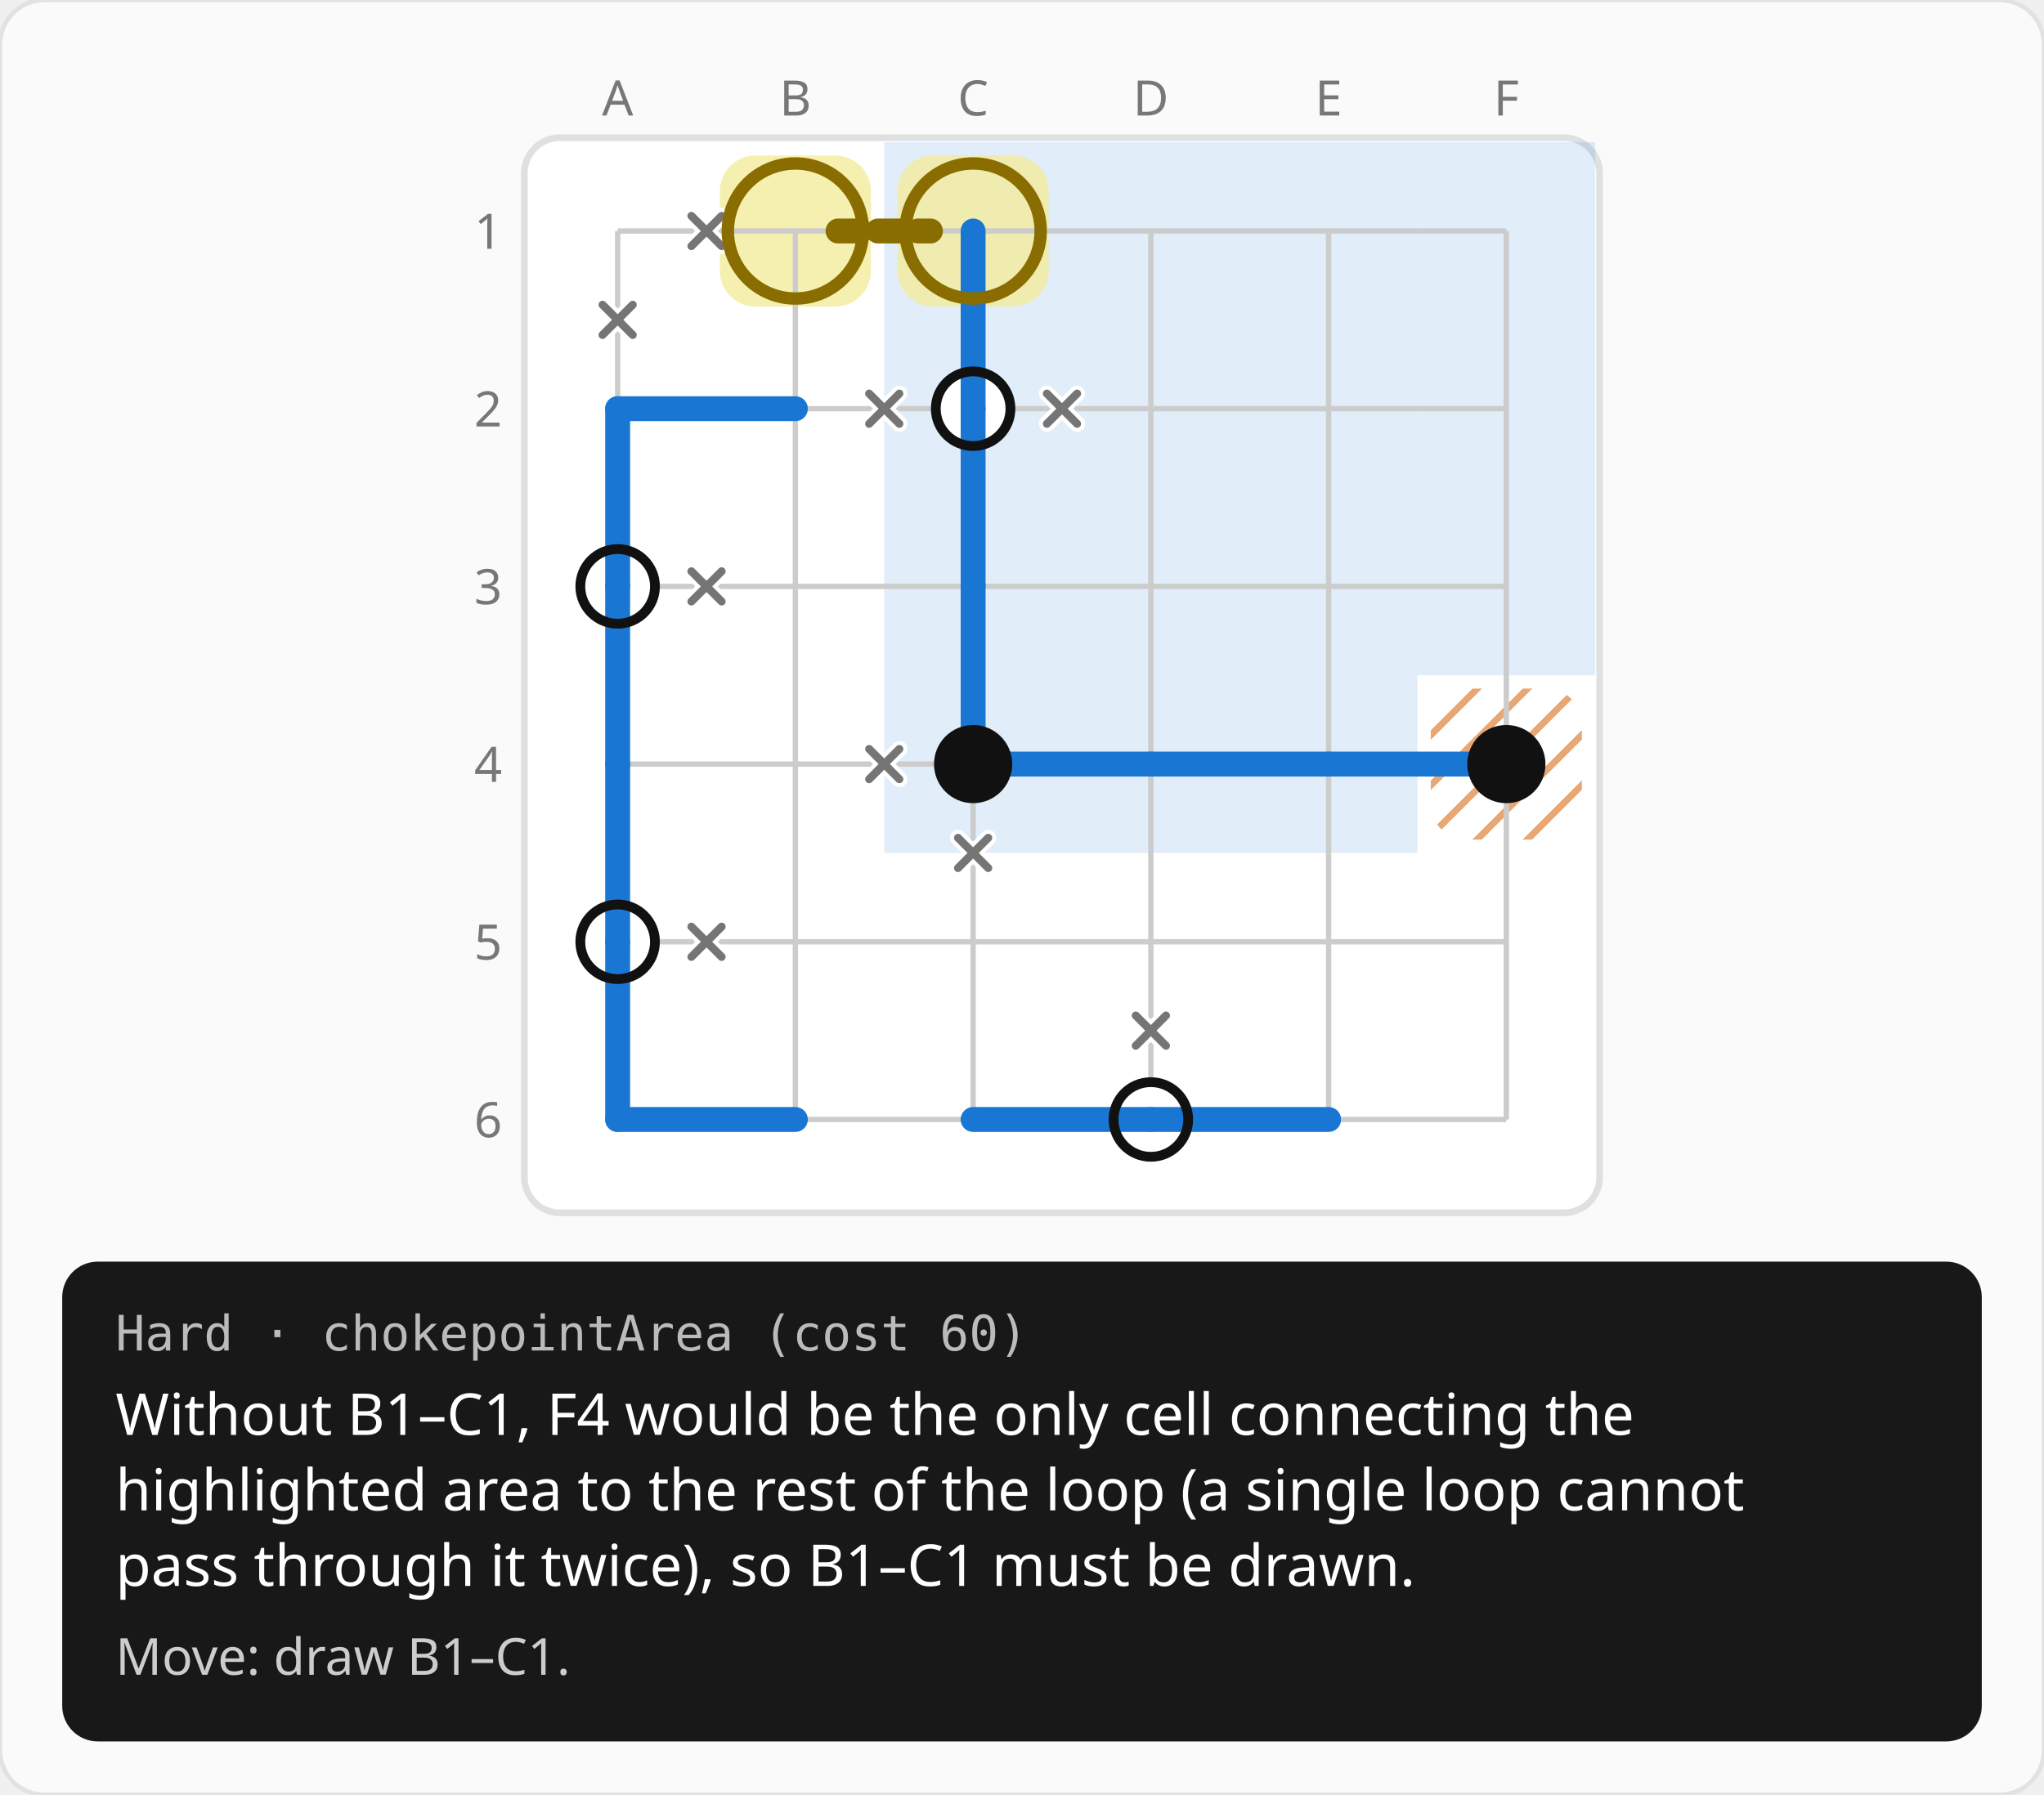
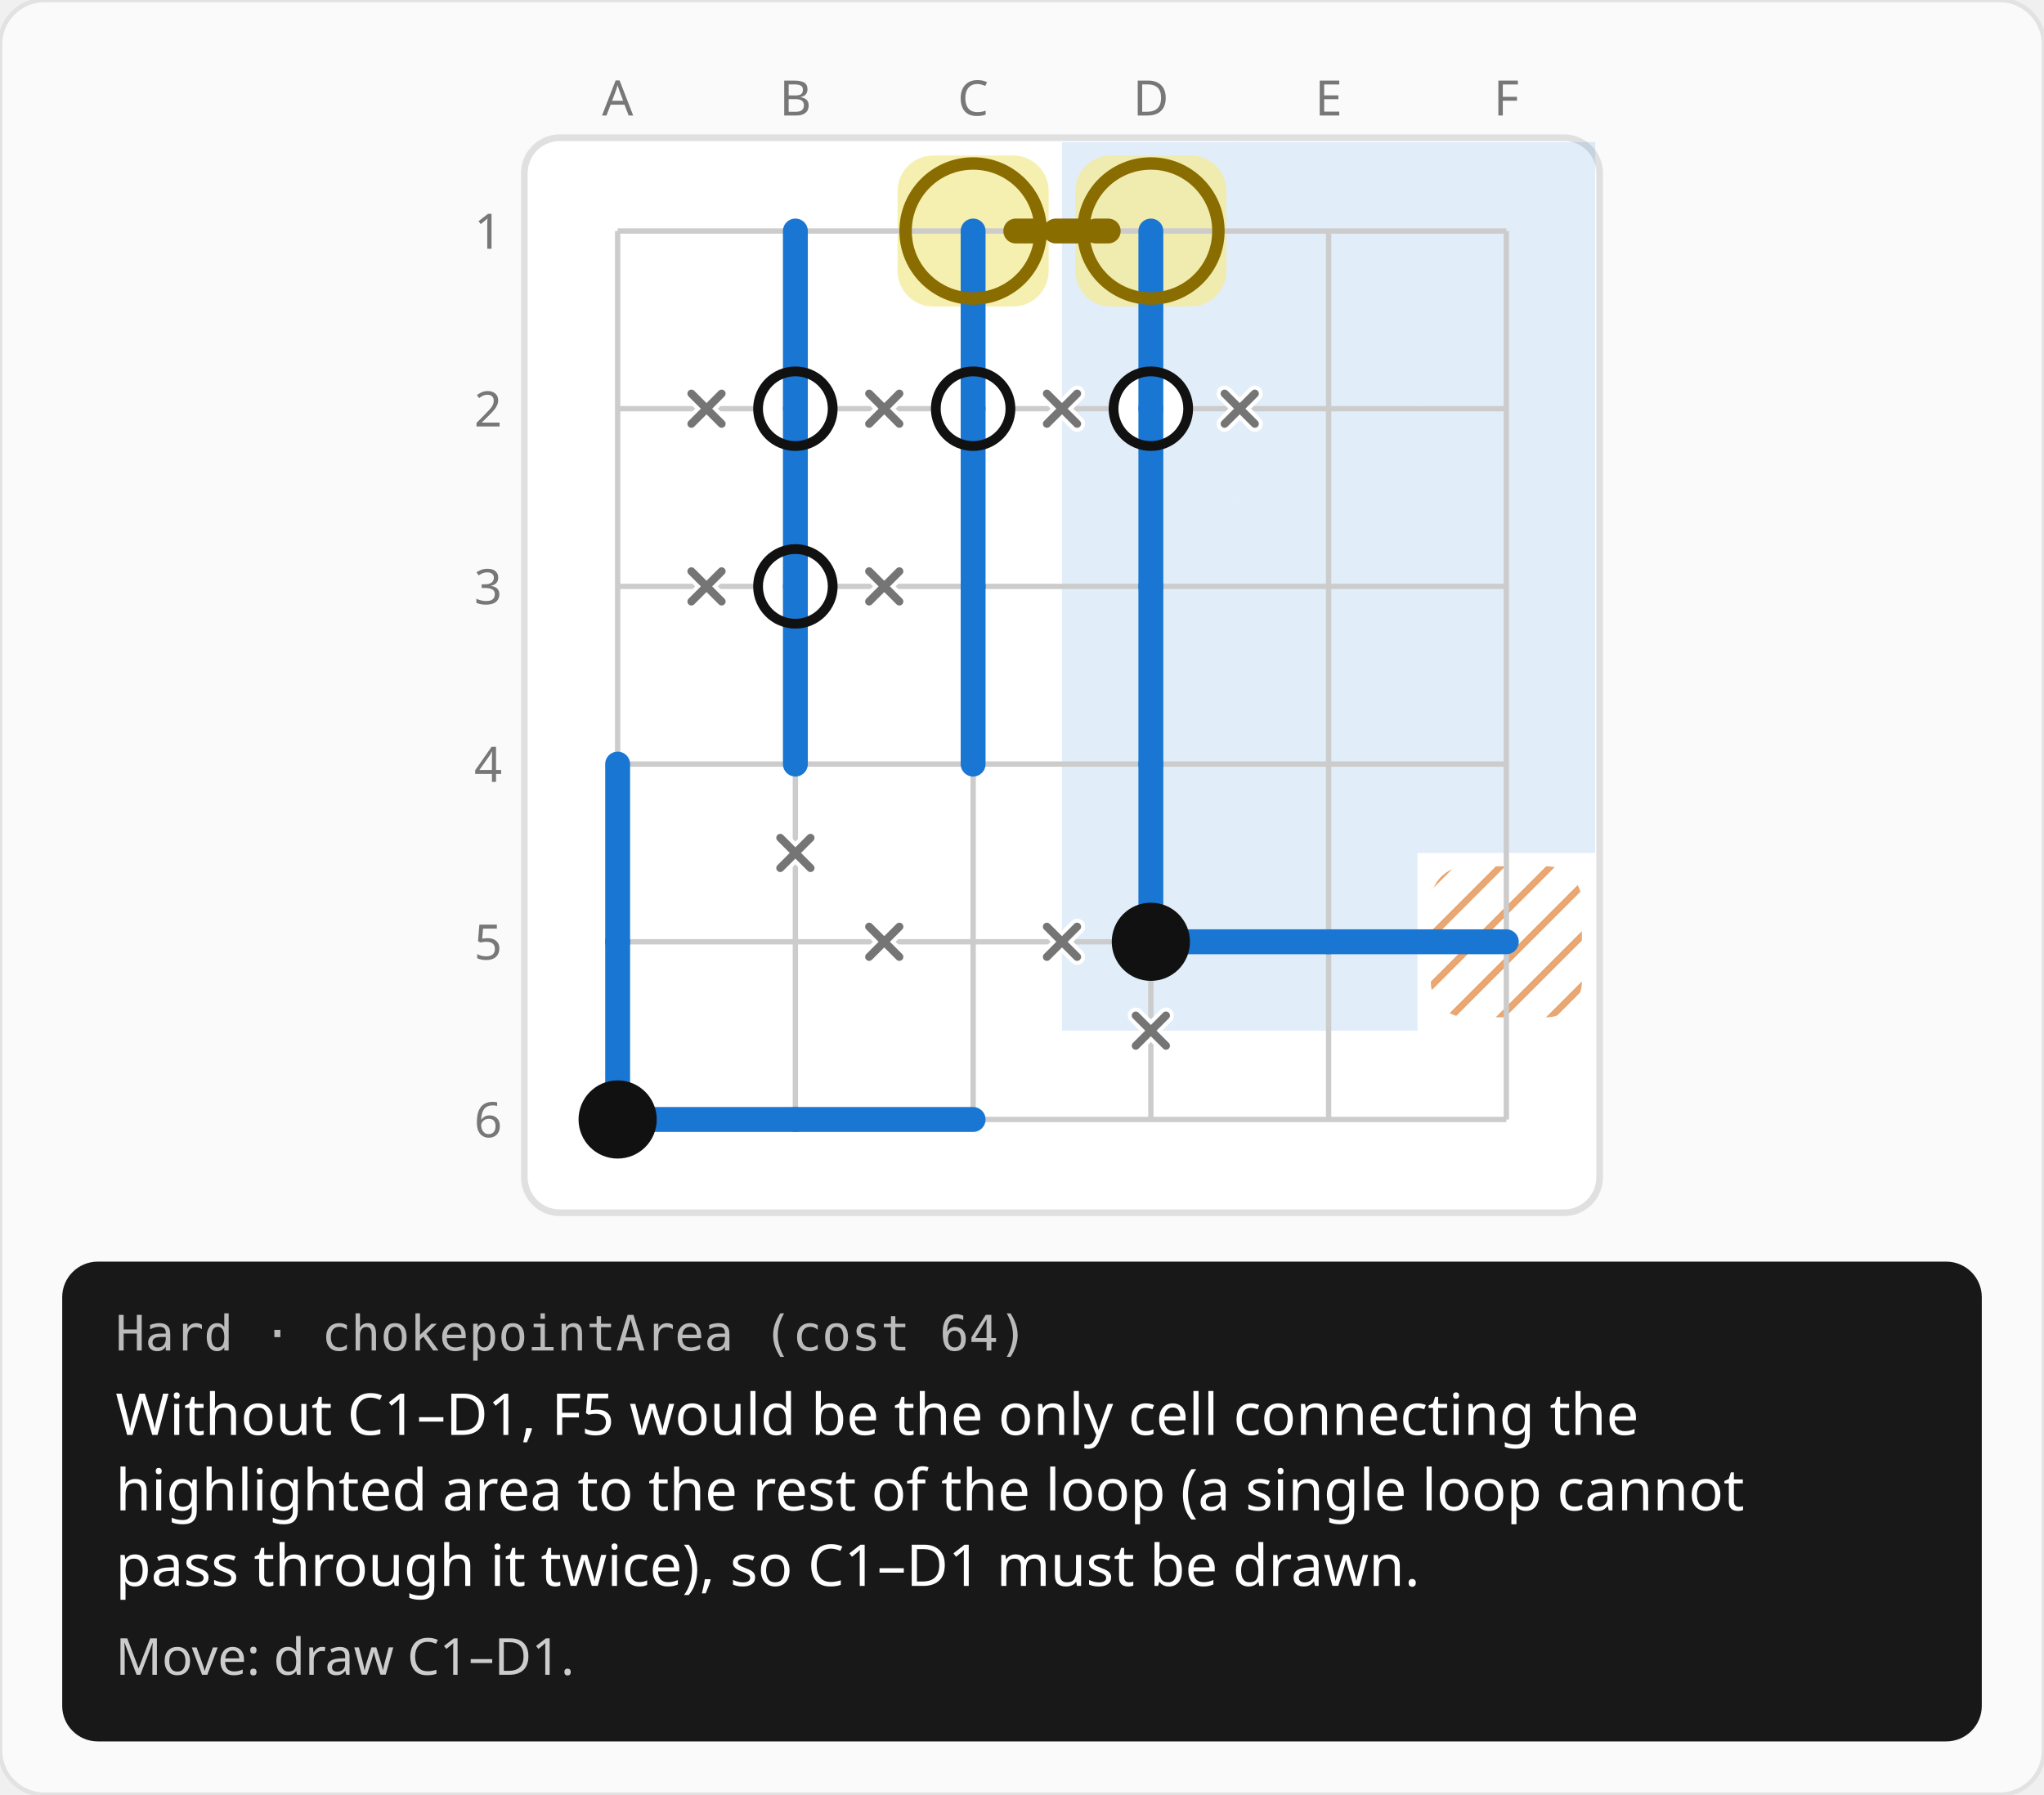
<svg xmlns="http://www.w3.org/2000/svg" width="460" height="404" viewBox="0 0 460 404">
  <rect width="460" height="404" rx="10" fill="#fafafa" stroke="#e2e2e2" />
  <defs>
    <pattern id="hatch" width="8" height="8" patternUnits="userSpaceOnUse" patternTransform="rotate(45)">
      <line x1="0" y1="0" x2="0" y2="8" stroke="#d55e00" stroke-width="3" opacity="0.55" />
    </pattern>
  </defs>
  <g transform="translate(99 12)">
    <text x="40" y="14" fill="#777777" font-size="11" font-family="system-ui, sans-serif" text-anchor="middle">A</text>
    <text x="80" y="14" fill="#777777" font-size="11" font-family="system-ui, sans-serif" text-anchor="middle">B</text>
    <text x="120" y="14" fill="#777777" font-size="11" font-family="system-ui, sans-serif" text-anchor="middle">C</text>
    <text x="160" y="14" fill="#777777" font-size="11" font-family="system-ui, sans-serif" text-anchor="middle">D</text>
    <text x="200" y="14" fill="#777777" font-size="11" font-family="system-ui, sans-serif" text-anchor="middle">E</text>
    <text x="240" y="14" fill="#777777" font-size="11" font-family="system-ui, sans-serif" text-anchor="middle">F</text>
    <text x="14" y="44" fill="#777777" font-size="11" font-family="system-ui, sans-serif" text-anchor="end">1</text>
    <text x="14" y="84" fill="#777777" font-size="11" font-family="system-ui, sans-serif" text-anchor="end">2</text>
    <text x="14" y="124" fill="#777777" font-size="11" font-family="system-ui, sans-serif" text-anchor="end">3</text>
    <text x="14" y="164" fill="#777777" font-size="11" font-family="system-ui, sans-serif" text-anchor="end">4</text>
    <text x="14" y="204" fill="#777777" font-size="11" font-family="system-ui, sans-serif" text-anchor="end">5</text>
    <text x="14" y="244" fill="#777777" font-size="11" font-family="system-ui, sans-serif" text-anchor="end">6</text>
    <g transform="translate(18 18)">
      <rect x="1" y="1" width="242" height="242" rx="8" fill="#ffffff" stroke="#e0e0e0" stroke-width="1.5" />
-       <rect x="202" y="82" width="40" height="40" fill="rgba(25,118,210,0.13)" />
+       <rect x="202" y="122" width="40" height="40" fill="rgba(25,118,210,0.13)" />
+       <rect x="162" y="122" width="40" height="40" fill="rgba(25,118,210,0.13)" />
      <rect x="162" y="82" width="40" height="40" fill="rgba(25,118,210,0.13)" />
-       <rect x="122" y="82" width="40" height="40" fill="rgba(25,118,210,0.13)" />
-       <rect x="122" y="42" width="40" height="40" fill="rgba(25,118,210,0.13)" />
-       <rect x="122" y="2" width="40" height="40" fill="rgba(25,118,210,0.13)" />
-       <rect x="82" y="2" width="40" height="40" fill="rgba(25,118,210,0.13)" />
-       <rect x="82" y="42" width="40" height="40" fill="rgba(25,118,210,0.13)" />
-       <rect x="82" y="82" width="40" height="40" fill="rgba(25,118,210,0.13)" />
-       <rect x="82" y="122" width="40" height="40" fill="rgba(25,118,210,0.13)" />
-       <rect x="122" y="122" width="40" height="40" fill="rgba(25,118,210,0.13)" />
-       <rect x="162" y="122" width="40" height="40" fill="rgba(25,118,210,0.13)" />
-       <rect x="162" y="2" width="40" height="40" fill="rgba(25,118,210,0.13)" />
-       <rect x="202" y="2" width="40" height="40" fill="rgba(25,118,210,0.13)" />
      <rect x="162" y="42" width="40" height="40" fill="rgba(25,118,210,0.13)" />
      <rect x="202" y="42" width="40" height="40" fill="rgba(25,118,210,0.13)" />
-       <rect x="205" y="125" width="34" height="34" rx="8" fill="url(#hatch)" />
-       <rect x="45" y="5" width="34" height="34" rx="8" fill="rgba(244,236,156,0.8)" />
+       <rect x="202" y="2" width="40" height="40" fill="rgba(25,118,210,0.13)" />
+       <rect x="162" y="2" width="40" height="40" fill="rgba(25,118,210,0.13)" />
+       <rect x="122" y="2" width="40" height="40" fill="rgba(25,118,210,0.13)" />
+       <rect x="122" y="42" width="40" height="40" fill="rgba(25,118,210,0.13)" />
+       <rect x="122" y="82" width="40" height="40" fill="rgba(25,118,210,0.13)" />
+       <rect x="122" y="122" width="40" height="40" fill="rgba(25,118,210,0.13)" />
+       <rect x="122" y="162" width="40" height="40" fill="rgba(25,118,210,0.13)" />
+       <rect x="162" y="162" width="40" height="40" fill="rgba(25,118,210,0.13)" />
+       <rect x="202" y="82" width="40" height="40" fill="rgba(25,118,210,0.13)" />
+       <rect x="205" y="165" width="34" height="34" rx="8" fill="url(#hatch)" />
      <rect x="85" y="5" width="34" height="34" rx="8" fill="rgba(244,236,156,0.8)" />
+       <rect x="125" y="5" width="34" height="34" rx="8" fill="rgba(244,236,156,0.8)" />
      <line x1="22" y1="22" x2="222" y2="22" stroke="#cccccc" stroke-width="1.2" />
      <line x1="22" y1="62" x2="222" y2="62" stroke="#cccccc" stroke-width="1.2" />
      <line x1="22" y1="102" x2="222" y2="102" stroke="#cccccc" stroke-width="1.2" />
      <line x1="22" y1="142" x2="222" y2="142" stroke="#cccccc" stroke-width="1.2" />
      <line x1="22" y1="182" x2="222" y2="182" stroke="#cccccc" stroke-width="1.2" />
      <line x1="22" y1="222" x2="222" y2="222" stroke="#cccccc" stroke-width="1.2" />
      <line x1="22" y1="22" x2="22" y2="222" stroke="#cccccc" stroke-width="1.2" />
      <line x1="62" y1="22" x2="62" y2="222" stroke="#cccccc" stroke-width="1.2" />
      <line x1="102" y1="22" x2="102" y2="222" stroke="#cccccc" stroke-width="1.2" />
      <line x1="142" y1="22" x2="142" y2="222" stroke="#cccccc" stroke-width="1.2" />
      <line x1="182" y1="22" x2="182" y2="222" stroke="#cccccc" stroke-width="1.2" />
      <line x1="222" y1="22" x2="222" y2="222" stroke="#cccccc" stroke-width="1.2" />
+       <circle cx="62" cy="62" r="8.4" fill="#ffffff" />
      <circle cx="102" cy="62" r="8.4" fill="#ffffff" />
-       <circle cx="22" cy="102" r="8.4" fill="#ffffff" />
-       <circle cx="22" cy="182" r="8.4" fill="#ffffff" />
-       <circle cx="142" cy="222" r="8.4" fill="#ffffff" />
+       <circle cx="142" cy="62" r="8.4" fill="#ffffff" />
+       <circle cx="62" cy="102" r="8.4" fill="#ffffff" />
+       <line x1="62" y1="22" x2="62" y2="62" stroke="#1976d2" stroke-width="5.6" stroke-linecap="round" />
      <line x1="102" y1="22" x2="102" y2="62" stroke="#1976d2" stroke-width="5.6" stroke-linecap="round" />
-       <line x1="22" y1="62" x2="62" y2="62" stroke="#1976d2" stroke-width="5.6" stroke-linecap="round" />
-       <line x1="22" y1="62" x2="22" y2="102" stroke="#1976d2" stroke-width="5.6" stroke-linecap="round" />
+       <line x1="142" y1="22" x2="142" y2="62" stroke="#1976d2" stroke-width="5.6" stroke-linecap="round" />
+       <line x1="62" y1="62" x2="62" y2="102" stroke="#1976d2" stroke-width="5.6" stroke-linecap="round" />
      <line x1="102" y1="62" x2="102" y2="102" stroke="#1976d2" stroke-width="5.6" stroke-linecap="round" />
-       <line x1="22" y1="102" x2="22" y2="142" stroke="#1976d2" stroke-width="5.6" stroke-linecap="round" />
+       <line x1="142" y1="62" x2="142" y2="102" stroke="#1976d2" stroke-width="5.6" stroke-linecap="round" />
+       <line x1="62" y1="102" x2="62" y2="142" stroke="#1976d2" stroke-width="5.6" stroke-linecap="round" />
      <line x1="102" y1="102" x2="102" y2="142" stroke="#1976d2" stroke-width="5.6" stroke-linecap="round" />
+       <line x1="142" y1="102" x2="142" y2="142" stroke="#1976d2" stroke-width="5.6" stroke-linecap="round" />
      <line x1="22" y1="142" x2="22" y2="182" stroke="#1976d2" stroke-width="5.6" stroke-linecap="round" />
-       <line x1="102" y1="142" x2="142" y2="142" stroke="#1976d2" stroke-width="5.6" stroke-linecap="round" />
-       <line x1="142" y1="142" x2="182" y2="142" stroke="#1976d2" stroke-width="5.6" stroke-linecap="round" />
-       <line x1="182" y1="142" x2="222" y2="142" stroke="#1976d2" stroke-width="5.6" stroke-linecap="round" />
+       <line x1="142" y1="142" x2="142" y2="182" stroke="#1976d2" stroke-width="5.6" stroke-linecap="round" />
      <line x1="22" y1="182" x2="22" y2="222" stroke="#1976d2" stroke-width="5.6" stroke-linecap="round" />
+       <line x1="142" y1="182" x2="182" y2="182" stroke="#1976d2" stroke-width="5.6" stroke-linecap="round" />
+       <line x1="182" y1="182" x2="222" y2="182" stroke="#1976d2" stroke-width="5.6" stroke-linecap="round" />
      <line x1="22" y1="222" x2="62" y2="222" stroke="#1976d2" stroke-width="5.6" stroke-linecap="round" />
-       <line x1="102" y1="222" x2="142" y2="222" stroke="#1976d2" stroke-width="5.6" stroke-linecap="round" />
-       <line x1="142" y1="222" x2="182" y2="222" stroke="#1976d2" stroke-width="5.6" stroke-linecap="round" />
+       <line x1="62" y1="222" x2="102" y2="222" stroke="#1976d2" stroke-width="5.6" stroke-linecap="round" />
+       <circle cx="62" cy="62" r="8.4" fill="none" stroke="#111111" stroke-width="2.2" />
      <circle cx="102" cy="62" r="8.4" fill="none" stroke="#111111" stroke-width="2.2" />
-       <circle cx="22" cy="102" r="8.4" fill="none" stroke="#111111" stroke-width="2.2" />
-       <circle cx="102" cy="142" r="8.8" fill="#111111" />
-       <circle cx="222" cy="142" r="8.8" fill="#111111" />
-       <circle cx="22" cy="182" r="8.4" fill="none" stroke="#111111" stroke-width="2.2" />
-       <circle cx="142" cy="222" r="8.4" fill="none" stroke="#111111" stroke-width="2.2" />
-       <path d="M38.6 18.6L45.4 25.4M38.6 25.4L45.4 18.6" stroke="#ffffff" stroke-width="3.6" stroke-linecap="round" />
-       <path d="M38.6 18.6L45.4 25.4M38.6 25.4L45.4 18.6" stroke="#757575" stroke-width="1.8" stroke-linecap="round" />
-       <path d="M18.6 38.6L25.4 45.4M18.6 45.4L25.4 38.6" stroke="#ffffff" stroke-width="3.6" stroke-linecap="round" />
-       <path d="M18.6 38.6L25.4 45.4M18.6 45.4L25.4 38.6" stroke="#757575" stroke-width="1.8" stroke-linecap="round" />
+       <circle cx="142" cy="62" r="8.4" fill="none" stroke="#111111" stroke-width="2.2" />
+       <circle cx="62" cy="102" r="8.4" fill="none" stroke="#111111" stroke-width="2.2" />
+       <circle cx="142" cy="182" r="8.8" fill="#111111" />
+       <circle cx="22" cy="222" r="8.8" fill="#111111" />
+       <path d="M38.6 58.6L45.4 65.4M38.6 65.4L45.4 58.6" stroke="#ffffff" stroke-width="3.6" stroke-linecap="round" />
+       <path d="M38.6 58.6L45.4 65.4M38.6 65.4L45.4 58.6" stroke="#757575" stroke-width="1.8" stroke-linecap="round" />
      <path d="M78.6 58.6L85.4 65.4M78.6 65.4L85.4 58.6" stroke="#ffffff" stroke-width="3.6" stroke-linecap="round" />
      <path d="M78.6 58.6L85.4 65.4M78.6 65.4L85.4 58.6" stroke="#757575" stroke-width="1.8" stroke-linecap="round" />
      <path d="M118.6 58.6L125.4 65.4M118.6 65.4L125.4 58.6" stroke="#ffffff" stroke-width="3.6" stroke-linecap="round" />
      <path d="M118.6 58.6L125.4 65.4M118.6 65.4L125.4 58.6" stroke="#757575" stroke-width="1.8" stroke-linecap="round" />
+       <path d="M158.6 58.6L165.4 65.4M158.6 65.4L165.4 58.6" stroke="#ffffff" stroke-width="3.6" stroke-linecap="round" />
+       <path d="M158.6 58.6L165.4 65.4M158.6 65.4L165.4 58.6" stroke="#757575" stroke-width="1.8" stroke-linecap="round" />
      <path d="M38.6 98.6L45.4 105.4M38.6 105.4L45.4 98.6" stroke="#ffffff" stroke-width="3.6" stroke-linecap="round" />
      <path d="M38.6 98.6L45.4 105.4M38.6 105.4L45.4 98.6" stroke="#757575" stroke-width="1.8" stroke-linecap="round" />
-       <path d="M78.6 138.6L85.4 145.4M78.6 145.4L85.4 138.6" stroke="#ffffff" stroke-width="3.6" stroke-linecap="round" />
-       <path d="M78.6 138.6L85.4 145.4M78.6 145.4L85.4 138.6" stroke="#757575" stroke-width="1.8" stroke-linecap="round" />
-       <path d="M98.6 158.6L105.4 165.4M98.6 165.4L105.4 158.6" stroke="#ffffff" stroke-width="3.6" stroke-linecap="round" />
-       <path d="M98.6 158.6L105.4 165.4M98.6 165.4L105.4 158.6" stroke="#757575" stroke-width="1.8" stroke-linecap="round" />
-       <path d="M38.6 178.6L45.4 185.4M38.6 185.4L45.4 178.6" stroke="#ffffff" stroke-width="3.6" stroke-linecap="round" />
-       <path d="M38.6 178.6L45.4 185.4M38.6 185.4L45.4 178.6" stroke="#757575" stroke-width="1.8" stroke-linecap="round" />
+       <path d="M78.6 98.6L85.4 105.4M78.6 105.4L85.4 98.6" stroke="#ffffff" stroke-width="3.6" stroke-linecap="round" />
+       <path d="M78.6 98.6L85.4 105.4M78.6 105.4L85.4 98.6" stroke="#757575" stroke-width="1.8" stroke-linecap="round" />
+       <path d="M58.6 158.6L65.4 165.4M58.6 165.4L65.4 158.6" stroke="#ffffff" stroke-width="3.6" stroke-linecap="round" />
+       <path d="M58.6 158.6L65.4 165.4M58.6 165.4L65.4 158.6" stroke="#757575" stroke-width="1.8" stroke-linecap="round" />
+       <path d="M78.6 178.6L85.4 185.4M78.6 185.4L85.4 178.6" stroke="#ffffff" stroke-width="3.6" stroke-linecap="round" />
+       <path d="M78.6 178.6L85.4 185.4M78.6 185.4L85.4 178.6" stroke="#757575" stroke-width="1.8" stroke-linecap="round" />
+       <path d="M118.6 178.6L125.4 185.4M118.6 185.4L125.4 178.6" stroke="#ffffff" stroke-width="3.6" stroke-linecap="round" />
+       <path d="M118.6 178.6L125.4 185.4M118.6 185.4L125.4 178.6" stroke="#757575" stroke-width="1.8" stroke-linecap="round" />
      <path d="M138.6 198.6L145.4 205.4M138.6 205.4L145.4 198.6" stroke="#ffffff" stroke-width="3.6" stroke-linecap="round" />
      <path d="M138.6 198.6L145.4 205.4M138.6 205.4L145.4 198.6" stroke="#757575" stroke-width="1.8" stroke-linecap="round" />
-       <circle cx="62" cy="22" r="15.2" fill="none" stroke="#8a6d00" stroke-width="2.8" />
      <circle cx="102" cy="22" r="15.2" fill="none" stroke="#8a6d00" stroke-width="2.8" />
-       <line x1="71.6" y1="22" x2="92.4" y2="22" stroke="#8a6d00" stroke-width="5.6" stroke-linecap="round" stroke-dasharray="5 4" />
+       <circle cx="142" cy="22" r="15.2" fill="none" stroke="#8a6d00" stroke-width="2.8" />
+       <line x1="111.6" y1="22" x2="132.4" y2="22" stroke="#8a6d00" stroke-width="5.6" stroke-linecap="round" stroke-dasharray="5 4" />
    </g>
  </g>
  <rect x="14" y="284" width="432" height="108" rx="8" fill="#181818" />
-   <text x="26" y="304" fill="#bbbbbb" font-size="11" font-family="ui-monospace, Menlo, monospace">Hard · chokepointArea (cost 60)</text>
-   <text x="26" y="323" fill="#ffffff" font-size="13" font-family="system-ui, sans-serif">Without B1–C1, F4 would be the only cell connecting the</text>
+   <text x="26" y="304" fill="#bbbbbb" font-size="11" font-family="ui-monospace, Menlo, monospace">Hard · chokepointArea (cost 64)</text>
+   <text x="26" y="323" fill="#ffffff" font-size="13" font-family="system-ui, sans-serif">Without C1–D1, F5 would be the only cell connecting the</text>
  <text x="26" y="340" fill="#ffffff" font-size="13" font-family="system-ui, sans-serif">highlighted area to the rest of the loop (a single loop cannot</text>
-   <text x="26" y="357" fill="#ffffff" font-size="13" font-family="system-ui, sans-serif">pass through it twice), so B1–C1 must be drawn.</text>
-   <text x="26" y="377" fill="#cccccc" font-size="11.5" font-family="system-ui, sans-serif">Move: draw B1–C1.</text>
+   <text x="26" y="357" fill="#ffffff" font-size="13" font-family="system-ui, sans-serif">pass through it twice), so C1–D1 must be drawn.</text>
+   <text x="26" y="377" fill="#cccccc" font-size="11.5" font-family="system-ui, sans-serif">Move: draw C1–D1.</text>
</svg>
